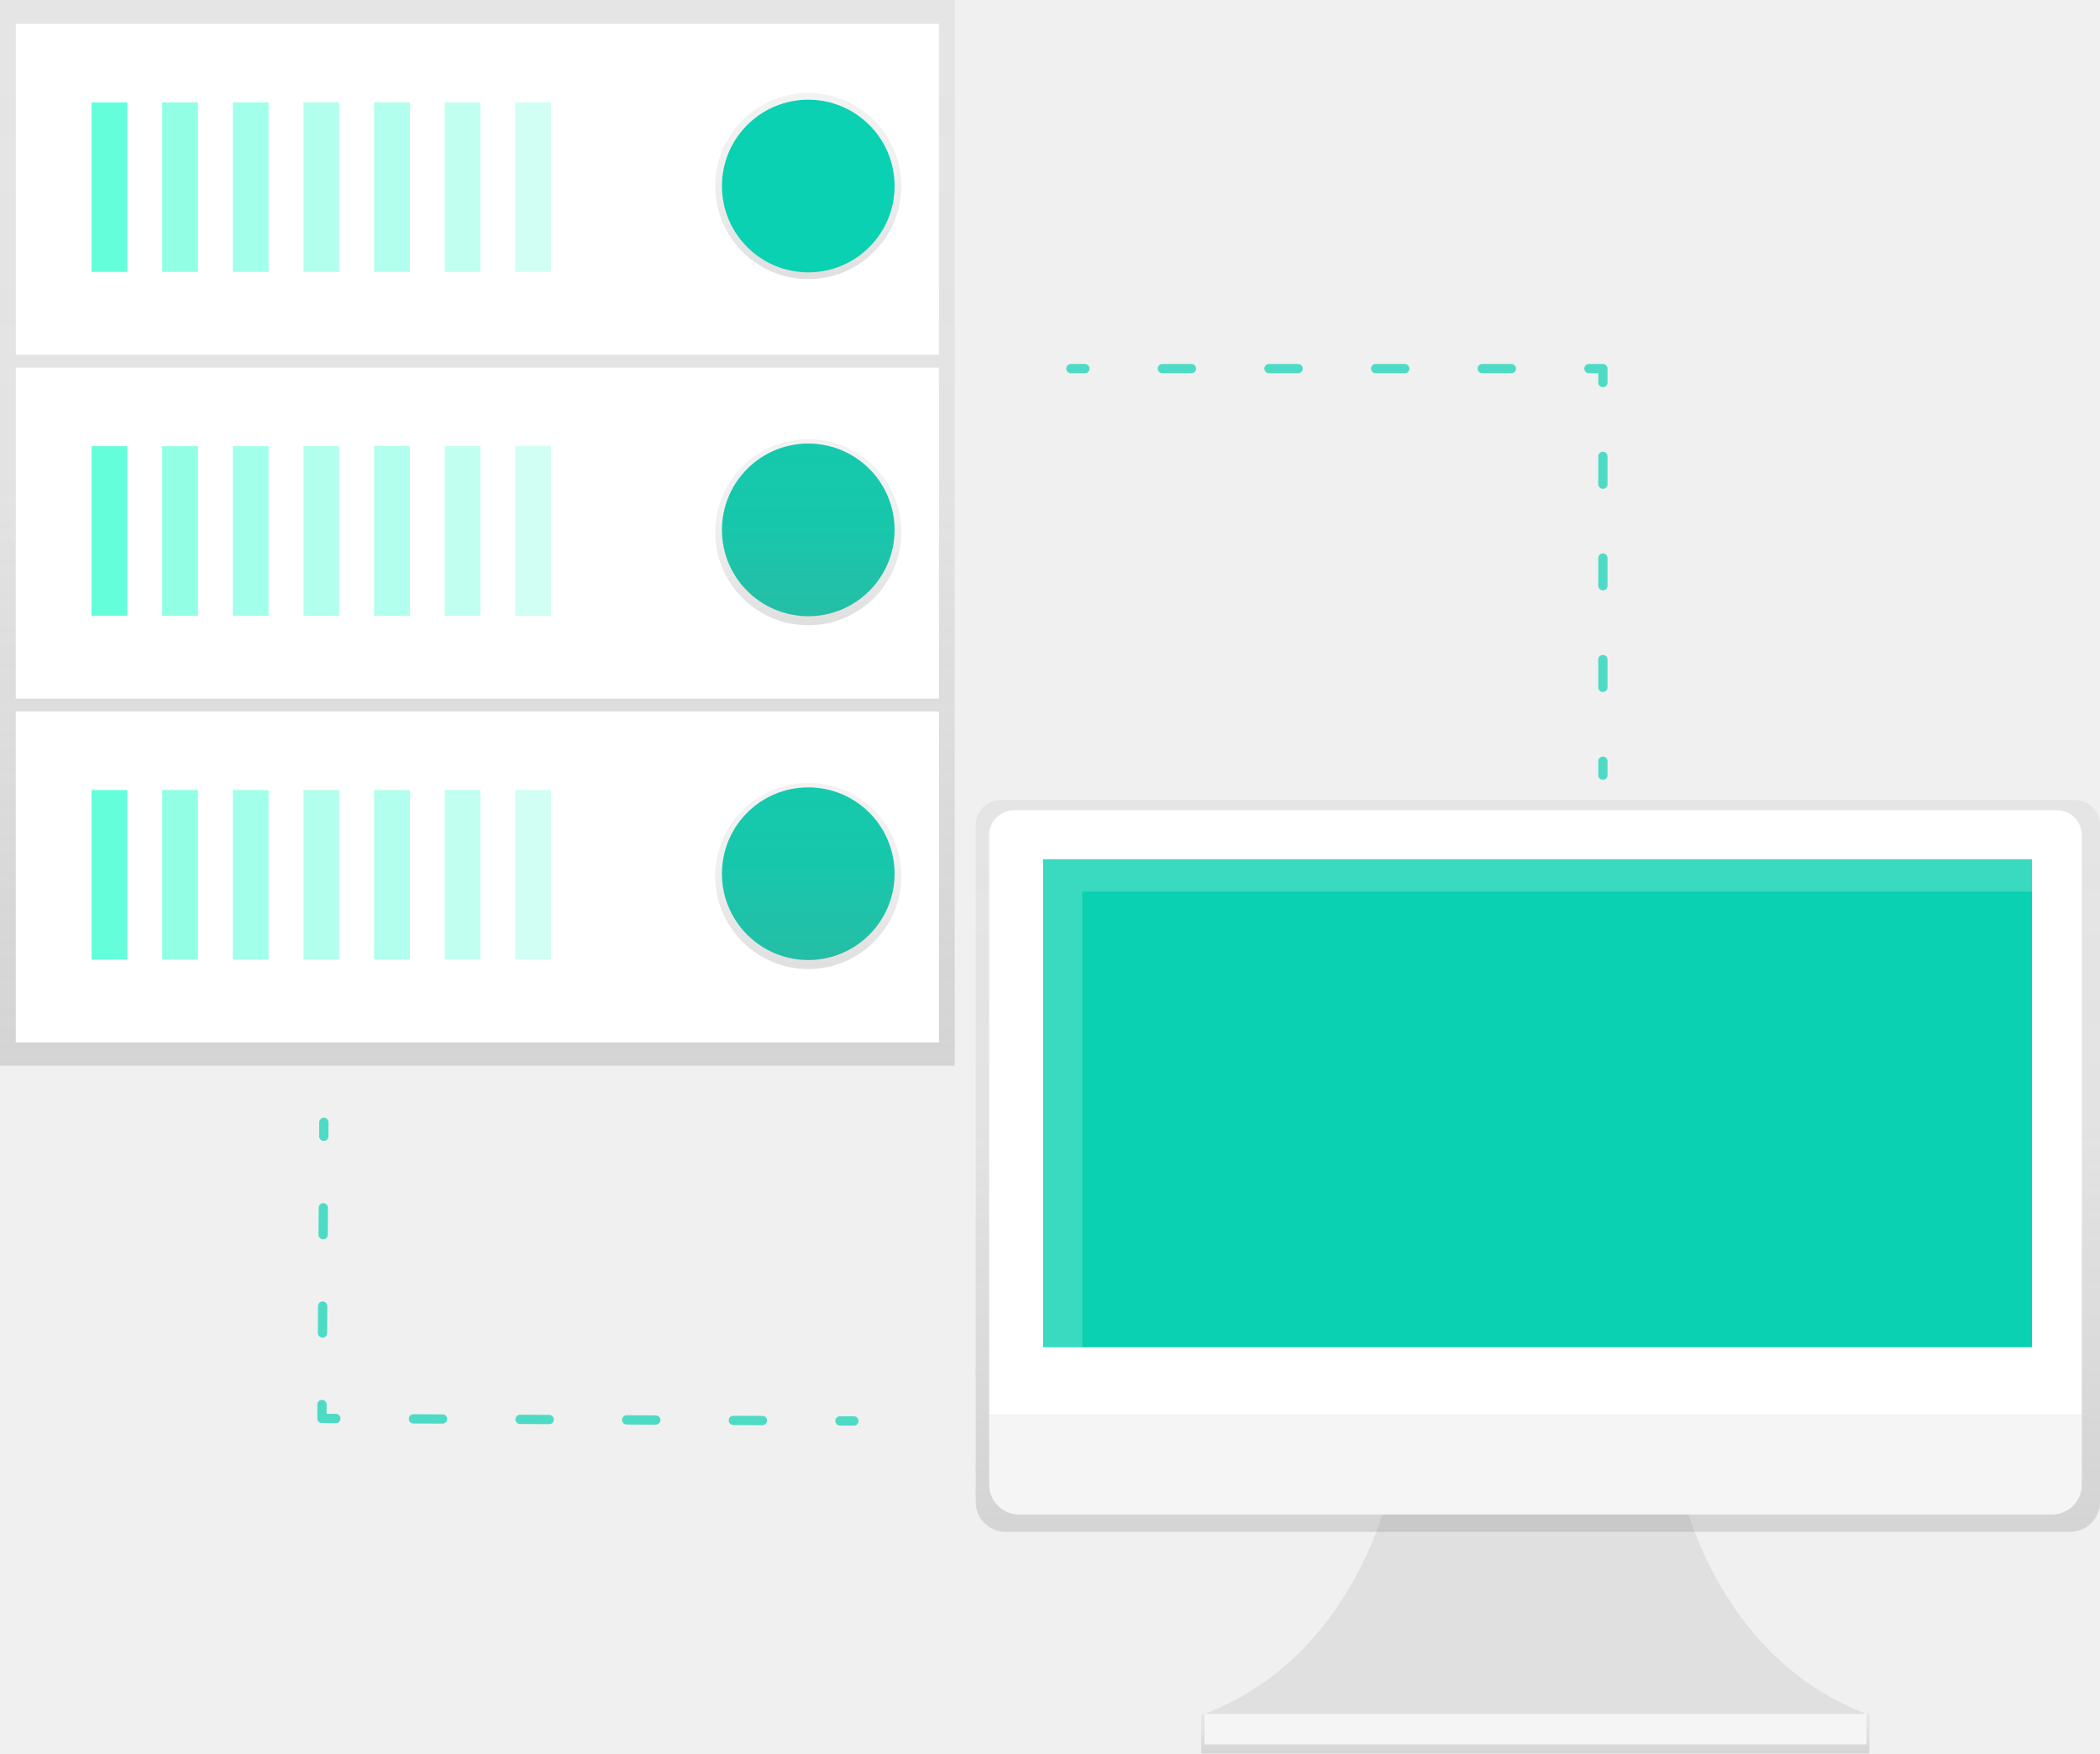
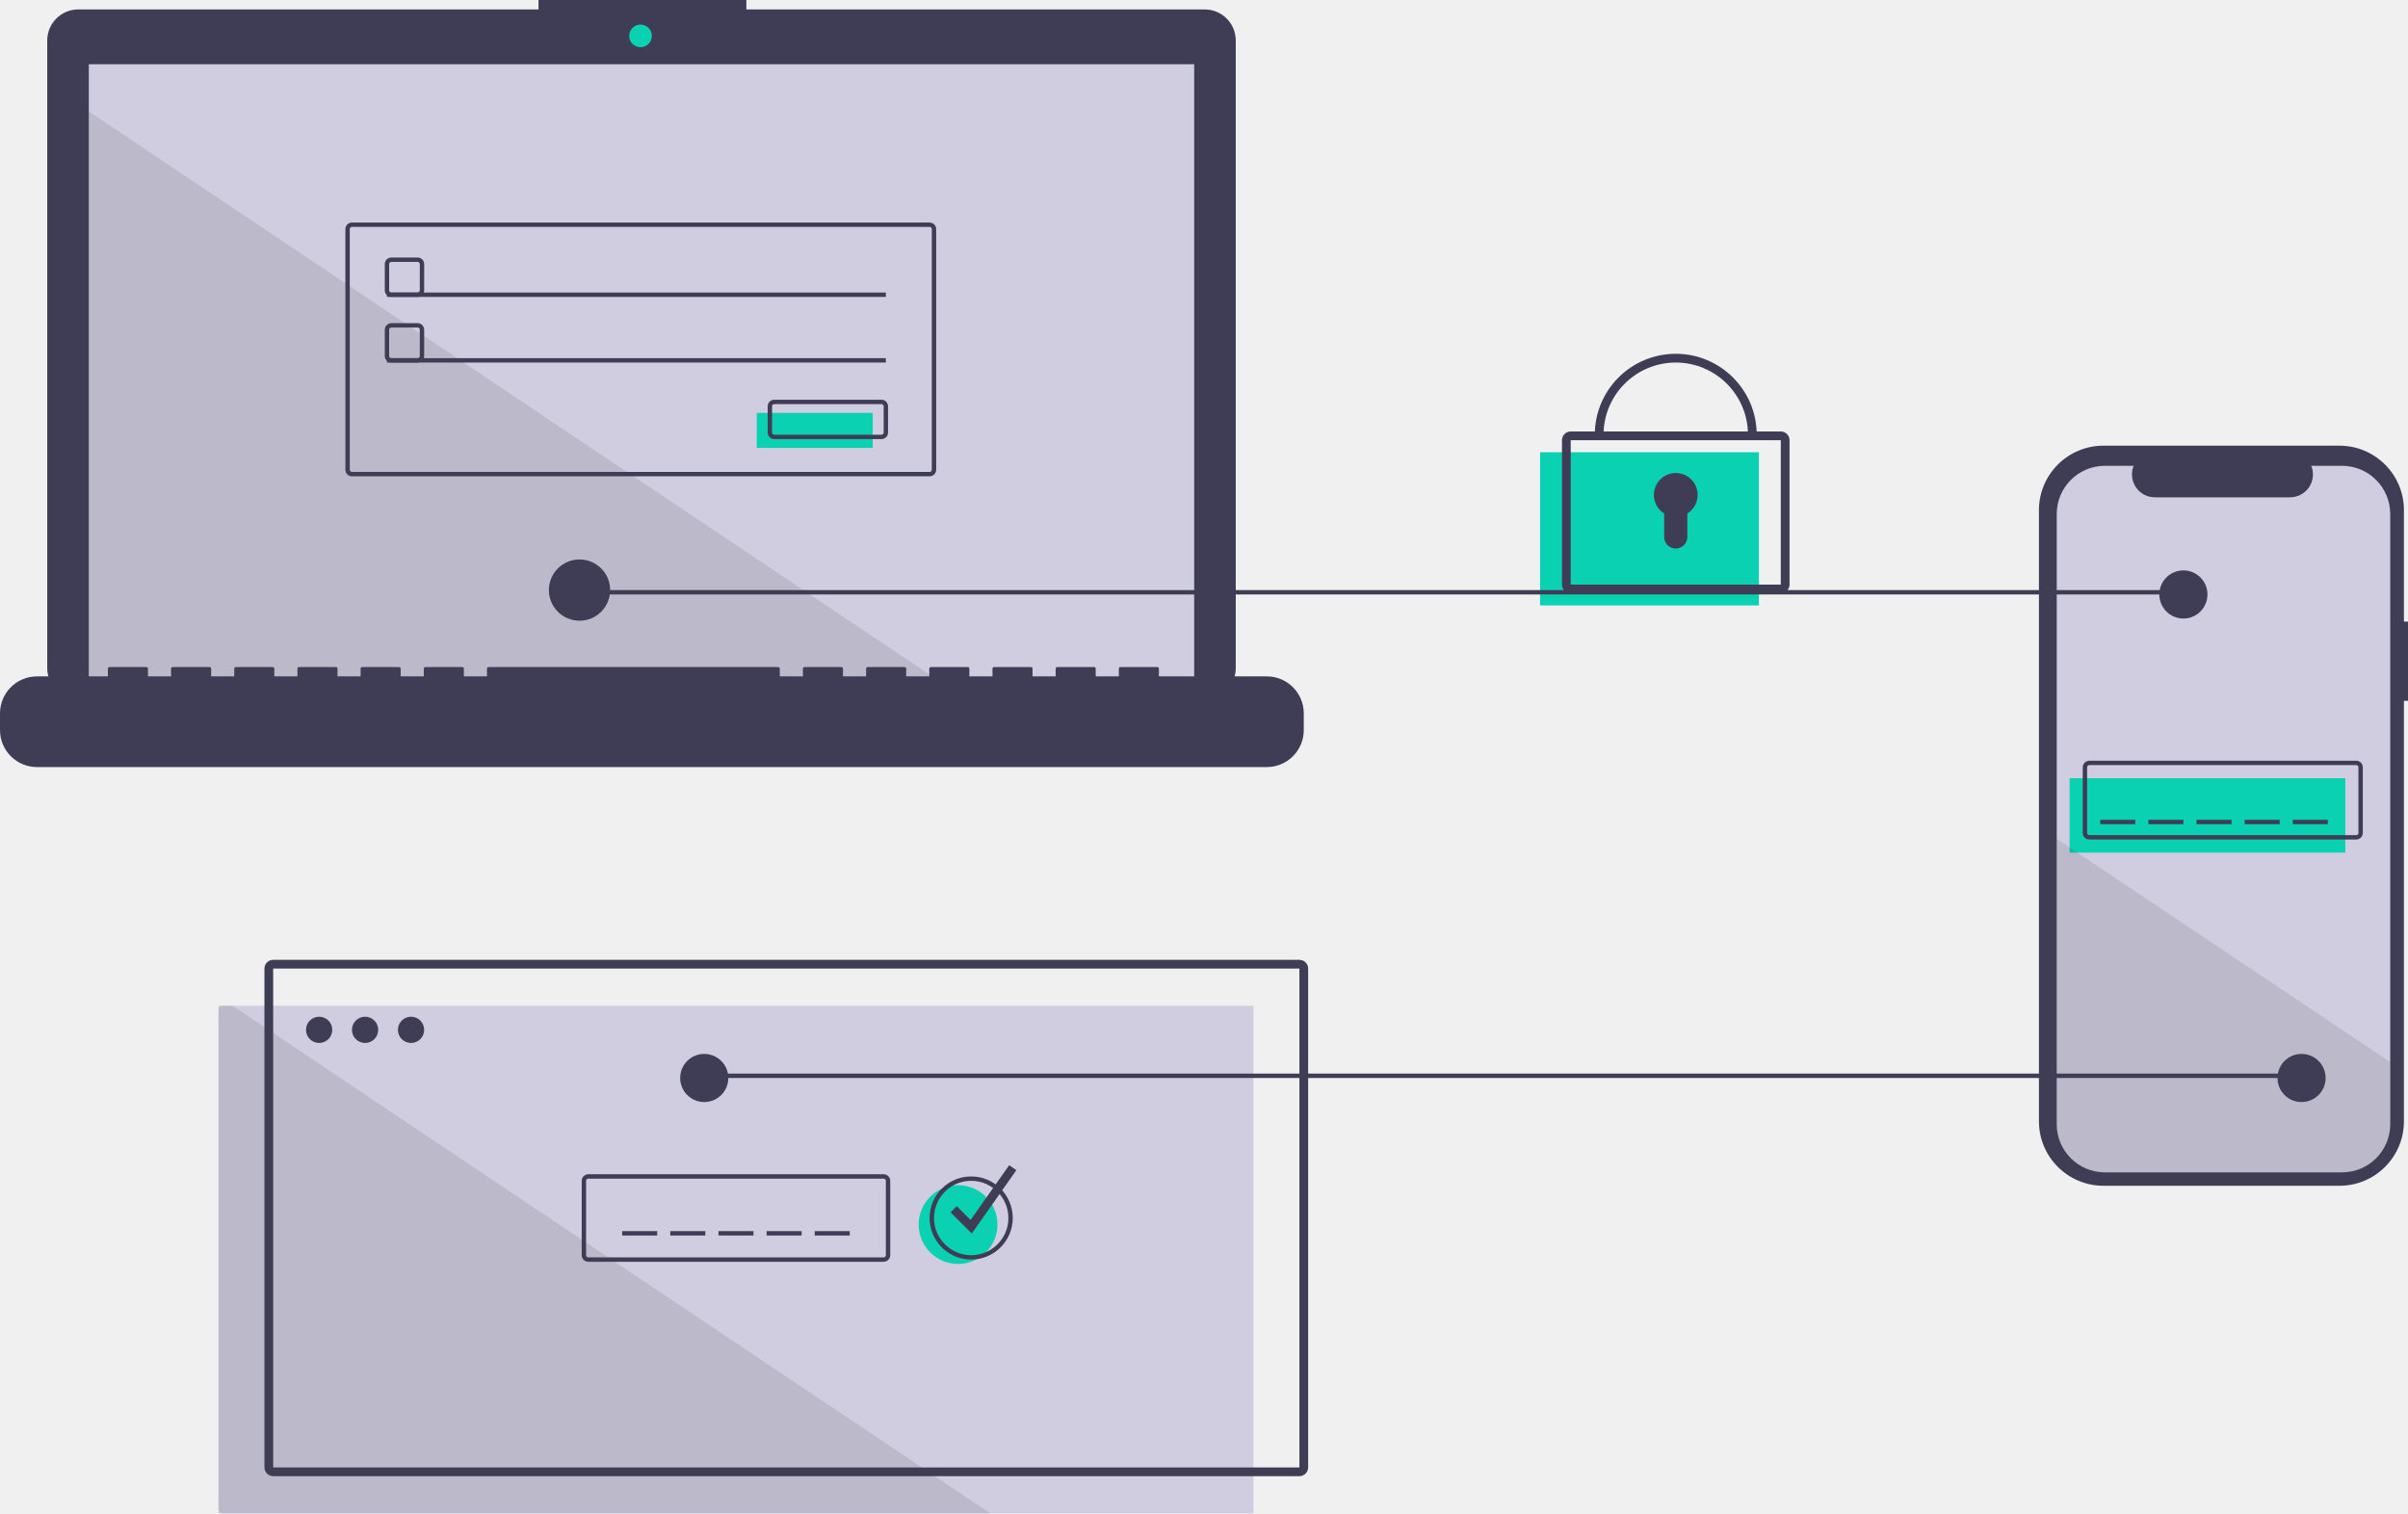
- <svg xmlns="http://www.w3.org/2000/svg" xmlns:xlink="http://www.w3.org/1999/xlink" id="d208afe9-d246-44b1-9723-4e792280c828" data-name="Layer 1" width="904" height="754.77" viewBox="0 0 904 754.77">
-   <defs>
-     <linearGradient id="d0586609-2d1f-4894-831f-bc1bf1cfe805" x1="205.5" y1="458.72" x2="205.5" gradientUnits="userSpaceOnUse">
-       <stop offset="0" stop-color="gray" stop-opacity="0.25" />
-       <stop offset="0.54" stop-color="gray" stop-opacity="0.12" />
-       <stop offset="1" stop-color="gray" stop-opacity="0.1" />
-     </linearGradient>
-     <linearGradient id="dc1a1433-8955-4fce-8d84-3a5c46e8d5cb" x1="347.94" y1="120.14" x2="347.94" y2="40.02" xlink:href="#d0586609-2d1f-4894-831f-bc1bf1cfe805" />
-     <linearGradient id="6583b9bd-7f21-4a55-b428-c52c7257def0" x1="347.94" y1="269.14" x2="347.94" y2="189.02" xlink:href="#d0586609-2d1f-4894-831f-bc1bf1cfe805" />
-     <linearGradient id="d5bb9150-ad00-4040-8c31-39c92932ad3e" x1="347.94" y1="417.14" x2="347.94" y2="337.02" xlink:href="#d0586609-2d1f-4894-831f-bc1bf1cfe805" />
-     <linearGradient id="43ab44a3-beba-4304-ae82-955b08a7fed3" x1="660.91" y1="754.77" x2="660.91" y2="737.77" xlink:href="#d0586609-2d1f-4894-831f-bc1bf1cfe805" />
-     <linearGradient id="e180fe82-c096-4b7f-a7fc-e0d67eafb4b3" x1="810" y1="732" x2="810" y2="417" xlink:href="#d0586609-2d1f-4894-831f-bc1bf1cfe805" />
-   </defs>
-   <rect width="411" height="458.72" fill="url(#d0586609-2d1f-4894-831f-bc1bf1cfe805)" />
-   <rect x="6.79" y="306.27" width="397.41" height="142.46" fill="#fff" />
-   <rect x="39.41" y="340.06" width="15.4" height="73" fill="#64ffda" />
-   <g opacity="0.7">
-     <rect x="69.81" y="340.06" width="15.4" height="73" fill="#64ffda" />
-   </g>
-   <g opacity="0.6">
-     <rect x="100.22" y="340.06" width="15.4" height="73" fill="#64ffda" />
-   </g>
-   <g opacity="0.5">
-     <rect x="130.62" y="340.06" width="15.4" height="73" fill="#64ffda" />
-   </g>
-   <g opacity="0.5">
-     <rect x="161.02" y="340.06" width="15.4" height="73" fill="#64ffda" />
-   </g>
-   <g opacity="0.4">
-     <rect x="191.42" y="340.06" width="15.4" height="73" fill="#64ffda" />
-   </g>
-   <g opacity="0.3">
-     <rect x="221.83" y="340.06" width="15.4" height="73" fill="#64ffda" />
-   </g>
-   <circle cx="347.94" cy="376.09" r="37.16" fill="#09d1b2" />
-   <rect x="6.79" y="158.26" width="397.41" height="142.46" fill="#fff" />
-   <rect x="39.41" y="192.05" width="15.4" height="73" fill="#64ffda" />
-   <g opacity="0.7">
-     <rect x="69.81" y="192.05" width="15.4" height="73" fill="#64ffda" />
-   </g>
-   <g opacity="0.6">
-     <rect x="100.22" y="192.05" width="15.4" height="73" fill="#64ffda" />
-   </g>
-   <g opacity="0.5">
-     <rect x="130.62" y="192.05" width="15.4" height="73" fill="#64ffda" />
-   </g>
-   <g opacity="0.5">
-     <rect x="161.02" y="192.05" width="15.4" height="73" fill="#64ffda" />
-   </g>
-   <g opacity="0.4">
-     <rect x="191.42" y="192.05" width="15.4" height="73" fill="#64ffda" />
-   </g>
-   <g opacity="0.3">
-     <rect x="221.83" y="192.05" width="15.4" height="73" fill="#64ffda" />
-   </g>
-   <circle cx="347.94" cy="228.09" r="37.16" fill="#09d1b2" />
-   <rect x="6.79" y="10.25" width="397.41" height="142.46" fill="#fff" />
-   <rect x="39.41" y="44.05" width="15.4" height="73" fill="#64ffda" />
-   <g opacity="0.7">
-     <rect x="69.81" y="44.05" width="15.4" height="73" fill="#64ffda" />
-   </g>
-   <g opacity="0.6">
-     <rect x="100.22" y="44.05" width="15.4" height="73" fill="#64ffda" />
-   </g>
-   <g opacity="0.5">
-     <rect x="130.62" y="44.05" width="15.4" height="73" fill="#64ffda" />
-   </g>
-   <g opacity="0.5">
-     <rect x="161.02" y="44.05" width="15.4" height="73" fill="#64ffda" />
-   </g>
-   <g opacity="0.4">
-     <rect x="191.42" y="44.05" width="15.4" height="73" fill="#64ffda" />
-   </g>
-   <g opacity="0.3">
-     <rect x="221.83" y="44.05" width="15.4" height="73" fill="#64ffda" />
-   </g>
-   <circle cx="347.94" cy="80.08" r="40.06" fill="url(#dc1a1433-8955-4fce-8d84-3a5c46e8d5cb)" />
-   <circle cx="347.94" cy="229.08" r="40.06" fill="url(#6583b9bd-7f21-4a55-b428-c52c7257def0)" />
-   <circle cx="347.94" cy="377.08" r="40.06" fill="url(#d5bb9150-ad00-4040-8c31-39c92932ad3e)" />
-   <circle cx="347.94" cy="80.08" r="37.16" fill="#09d1b2" />
-   <g opacity="0.7">
-     <line x1="461" y1="158.67" x2="467" y2="158.67" fill="none" stroke="#09d1b2" stroke-linecap="round" stroke-linejoin="round" stroke-width="4" />
-     <line x1="500.38" y1="158.67" x2="667.31" y2="158.67" fill="none" stroke="#09d1b2" stroke-linecap="round" stroke-linejoin="round" stroke-width="4" stroke-dasharray="12.52 33.38" />
-     <polyline points="684 158.67 690 158.67 690 164.67" fill="none" stroke="#09d1b2" stroke-linecap="round" stroke-linejoin="round" stroke-width="4" />
-     <line x1="690" y1="196.48" x2="690" y2="311.77" fill="none" stroke="#09d1b2" stroke-linecap="round" stroke-linejoin="round" stroke-width="4" stroke-dasharray="11.93 31.8" />
-     <line x1="690" y1="327.67" x2="690" y2="333.67" fill="none" stroke="#09d1b2" stroke-linecap="round" stroke-linejoin="round" stroke-width="4" />
-   </g>
-   <g opacity="0.7">
-     <line x1="367.58" y1="611.67" x2="361.58" y2="611.64" fill="none" stroke="#09d1b2" stroke-linecap="round" stroke-linejoin="round" stroke-width="4" />
-     <line x1="328.2" y1="611.48" x2="161.28" y2="610.68" fill="none" stroke="#09d1b2" stroke-linecap="round" stroke-linejoin="round" stroke-width="4" stroke-dasharray="12.52 33.38" />
-     <polyline points="144.58 610.61 138.58 610.58 138.62 604.58" fill="none" stroke="#09d1b2" stroke-linecap="round" stroke-linejoin="round" stroke-width="4" />
-     <line x1="138.82" y1="573.79" x2="139.28" y2="504.52" fill="none" stroke="#09d1b2" stroke-linecap="round" stroke-linejoin="round" stroke-width="4" stroke-dasharray="11.55 30.79" />
-     <line x1="139.38" y1="489.12" x2="139.42" y2="483.12" fill="none" stroke="#09d1b2" stroke-linecap="round" stroke-linejoin="round" stroke-width="4" />
-   </g>
-   <path d="M869.21,703.08s11.92,80.48,82.27,107.31h-285c70.35-26.83,82.27-107.31,82.27-107.31Z" transform="translate(-148 -72.62)" fill="#e0e0e0" />
-   <rect x="517.09" y="737.77" width="287.65" height="17" fill="url(#43ab44a3-beba-4304-ae82-955b08a7fed3)" />
-   <rect x="518.52" y="737.77" width="284.96" height="13.12" fill="#f5f5f5" />
-   <path d="M1041.25,417H578.75A10.75,10.75,0,0,0,568,427.75V719.14A12.86,12.86,0,0,0,580.86,732h458.28A12.86,12.86,0,0,0,1052,719.14V427.75A10.75,10.75,0,0,0,1041.25,417Z" transform="translate(-148 -72.62)" fill="url(#e180fe82-c096-4b7f-a7fc-e0d67eafb4b3)" />
-   <path d="M436.57,348.78H885.43a10.75,10.75,0,0,1,10.75,10.75V609a0,0,0,0,1,0,0H425.82a0,0,0,0,1,0,0V359.54A10.75,10.75,0,0,1,436.57,348.78Z" fill="#fff" />
-   <path d="M1031.32,724.54H586.68a12.86,12.86,0,0,1-12.86-12.86V681.62h470.36v30.06A12.86,12.86,0,0,1,1031.32,724.54Z" transform="translate(-148 -72.62)" fill="#f5f5f5" />
-   <rect x="449.07" y="369.86" width="425.65" height="210.06" fill="#09d1b2" />
-   <polygon points="465.91 383.8 874.99 383.8 874.99 369.79 449.34 369.79 449.34 579.85 465.91 579.85 465.91 383.8" fill="#fff" opacity="0.2" />
+ <svg xmlns="http://www.w3.org/2000/svg" id="a3a44bd2-1d5c-46a0-ab88-fbd2ff893ca0" data-name="Layer 1" width="1100.501" height="691.707" viewBox="0 0 1100.501 691.707">
+   <path d="M1150.25,388.237h-1.859V337.322a29.468,29.468,0,0,0-29.469-29.469H1011.052a29.468,29.468,0,0,0-29.469,29.469V616.648a29.469,29.469,0,0,0,29.469,29.469h107.871a29.469,29.469,0,0,0,29.469-29.469V424.48h1.859Z" transform="translate(-49.74968 -104.1466)" fill="#3f3d56" />
+   <path d="M1142.121,339.053v278.92a22.011,22.011,0,0,1-22.01,22.01h-108.39a22.002,22.002,0,0,1-22-22.01v-278.92a22,22,0,0,1,22-22h13.15a10.461,10.461,0,0,0,9.68,14.4h61.8a10.44,10.44,0,0,0,9.68-14.4H1120.111A22.009,22.009,0,0,1,1142.121,339.053Z" transform="translate(-49.74968 -104.1466)" fill="#d0cde1" />
+   <rect x="945.851" y="355.707" width="126" height="34" fill="#09d1b2" />
+   <path d="M1126.601,487.853h-122a3.003,3.003,0,0,1-3-3v-30a3.003,3.003,0,0,1,3-3h122a3.003,3.003,0,0,1,3,3v30A3.003,3.003,0,0,1,1126.601,487.853Zm-122-34a1.001,1.001,0,0,0-1,1v30a1.001,1.001,0,0,0,1,1h122a1.001,1.001,0,0,0,1-1v-30a1.001,1.001,0,0,0-1-1Z" transform="translate(-49.74968 -104.1466)" fill="#3f3d56" />
+   <rect x="959.851" y="374.707" width="16" height="2" fill="#3f3d56" />
+   <rect x="981.851" y="374.707" width="16" height="2" fill="#3f3d56" />
+   <rect x="1003.851" y="374.707" width="16" height="2" fill="#3f3d56" />
+   <rect x="1025.851" y="374.707" width="16" height="2" fill="#3f3d56" />
+   <rect x="1047.851" y="374.707" width="16" height="2" fill="#3f3d56" />
+   <path d="M1142.121,589.613v28.36a22.011,22.011,0,0,1-22.01,22.01h-108.39a22.002,22.002,0,0,1-22-22.01v-130.46Z" transform="translate(-49.74968 -104.1466)" opacity="0.1" />
+   <rect x="99.851" y="459.707" width="473" height="232" fill="#d0cde1" />
+   <path d="M502.351,795.853H151.601a2.006,2.006,0,0,1-2-2v-228a2.006,2.006,0,0,1,2-2h4.44Z" transform="translate(-49.74968 -104.1466)" opacity="0.1" />
+   <rect x="318.851" y="490.707" width="733" height="2" fill="#3f3d56" />
+   <path d="M600.343,108.464H390.853v-4.318H295.862v4.318H85.509a14.17,14.17,0,0,0-14.17,14.17V409.491a14.17,14.17,0,0,0,14.17,14.17H600.343a14.17,14.17,0,0,0,14.17-14.17V122.635A14.17,14.17,0,0,0,600.343,108.464Z" transform="translate(-49.74968 -104.1466)" fill="#3f3d56" />
+   <rect x="40.591" y="29.357" width="505.17" height="284.98" fill="#d0cde1" />
+   <circle cx="292.744" cy="16.407" r="5.181" fill="#09d1b2" />
+   <path d="M240.601,239.853h-12a3.003,3.003,0,0,1-3-3v-12a3.003,3.003,0,0,1,3-3h12a3.003,3.003,0,0,1,3,3v12A3.003,3.003,0,0,1,240.601,239.853Zm-12-16a1.001,1.001,0,0,0-1,1v12a1.001,1.001,0,0,0,1,1h12a1.001,1.001,0,0,0,1-1v-12a1.001,1.001,0,0,0-1-1Z" transform="translate(-49.74968 -104.1466)" fill="#3f3d56" />
+   <rect x="176.851" y="133.707" width="228" height="2" fill="#3f3d56" />
+   <rect x="345.851" y="188.707" width="53" height="16" fill="#09d1b2" />
+   <path d="M452.601,304.853h-49a3.003,3.003,0,0,1-3-3v-12a3.003,3.003,0,0,1,3-3h49a3.003,3.003,0,0,1,3,3v12A3.003,3.003,0,0,1,452.601,304.853Zm-49-16a1.001,1.001,0,0,0-1,1v12a1.001,1.001,0,0,0,1,1h49a1.001,1.001,0,0,0,1-1v-12a1.001,1.001,0,0,0-1-1Z" transform="translate(-49.74968 -104.1466)" fill="#3f3d56" />
+   <rect x="703.851" y="206.707" width="100" height="70" fill="#09d1b2" />
+   <path d="M863.601,375.353h-96a4.004,4.004,0,0,1-4-4v-66a4.004,4.004,0,0,1,4-4h96a4.004,4.004,0,0,1,4,4v66A4.004,4.004,0,0,1,863.601,375.353Zm-96-70v66H863.604l-.003-66Z" transform="translate(-49.74968 -104.1466)" fill="#3f3d56" />
+   <path d="M852.601,302.853h-4a33,33,0,1,0-66,0h-4a37,37,0,1,1,74,0Z" transform="translate(-49.74968 -104.1466)" fill="#3f3d56" />
+   <path d="M825.601,330.353a10,10,0,1,0-15.294,8.473V349.559a5.294,5.294,0,0,0,5.294,5.294h0a5.294,5.294,0,0,0,5.294-5.294V338.826A9.983,9.983,0,0,0,825.601,330.353Z" transform="translate(-49.74968 -104.1466)" fill="#3f3d56" />
+   <rect x="284.351" y="562.707" width="16" height="2" fill="#3f3d56" />
+   <rect x="306.351" y="562.707" width="16" height="2" fill="#3f3d56" />
+   <rect x="328.351" y="562.707" width="16" height="2" fill="#3f3d56" />
+   <rect x="350.351" y="562.707" width="16" height="2" fill="#3f3d56" />
+   <rect x="372.351" y="562.707" width="16" height="2" fill="#3f3d56" />
+   <path d="M643.601,778.854H174.601a4.004,4.004,0,0,1-4-4v-228a4.004,4.004,0,0,1,4-4H643.601a4.004,4.004,0,0,1,4,4v228A4.004,4.004,0,0,1,643.601,778.854Zm-469-232v228H643.604l-.003-228Z" transform="translate(-49.74968 -104.1466)" fill="#3f3d56" />
+   <circle cx="145.851" cy="470.707" r="6" fill="#3f3d56" />
+   <circle cx="166.851" cy="470.707" r="6" fill="#3f3d56" />
+   <circle cx="187.851" cy="470.707" r="6" fill="#3f3d56" />
+   <path d="M453.601,680.853h-135a3.003,3.003,0,0,1-3-3v-34a3.003,3.003,0,0,1,3-3h135a3.003,3.003,0,0,1,3,3v34A3.003,3.003,0,0,1,453.601,680.853Zm-135-38a1.001,1.001,0,0,0-1,1v34a1.001,1.001,0,0,0,1,1h135a1.001,1.001,0,0,0,1-1v-34a1.001,1.001,0,0,0-1-1Z" transform="translate(-49.74968 -104.1466)" fill="#3f3d56" />
+   <circle cx="437.851" cy="559.707" r="18" fill="#09d1b2" />
+   <path d="M493.601,679.853a19,19,0,1,1,19-19A19.022,19.022,0,0,1,493.601,679.853Zm0-36a17,17,0,1,0,17,17A17.019,17.019,0,0,0,493.601,643.853Z" transform="translate(-49.74968 -104.1466)" fill="#3f3d56" />
+   <polygon points="444.118 563.803 434.437 554.121 437.265 551.293 443.584 557.611 461.216 532.555 464.487 534.858 444.118 563.803" fill="#3f3d56" />
+   <polygon points="433.761 314.337 40.591 314.337 40.591 50.947 433.761 314.337" opacity="0.1" />
+   <path d="M628.697,413.298H579.395v-3.552a.704.704,0,0,0-.704-.704H561.787a.704.704,0,0,0-.704.704v3.552H550.518v-3.552a.704.704,0,0,0-.704-.704H532.91a.704.704,0,0,0-.704.704v3.552H521.641v-3.552a.704.704,0,0,0-.704-.704H504.033a.704.704,0,0,0-.704.704v3.552H492.764v-3.552a.704.704,0,0,0-.704-.704H475.157a.704.704,0,0,0-.704.704v3.552H463.887v-3.552a.704.704,0,0,0-.704-.704H446.28a.704.704,0,0,0-.704.704v3.552H435.01v-3.552a.704.704,0,0,0-.704-.704H417.403a.704.704,0,0,0-.704.704v3.552H406.134v-3.552a.704.704,0,0,0-.704-.704H273.018a.704.704,0,0,0-.704.704v3.552H261.749v-3.552a.704.704,0,0,0-.704-.704H244.141a.704.704,0,0,0-.704.704v3.552H232.872v-3.552a.704.704,0,0,0-.704-.704H215.264a.704.704,0,0,0-.704.704v3.552H203.995v-3.552a.704.704,0,0,0-.704-.704H186.387a.704.704,0,0,0-.704.704v3.552H175.118v-3.552a.704.704,0,0,0-.704-.704H157.51a.704.704,0,0,0-.704.704v3.552H146.241v-3.552a.704.704,0,0,0-.704-.704H128.633a.704.704,0,0,0-.704.704v3.552H117.364v-3.552a.704.704,0,0,0-.704-.704H99.756a.704.704,0,0,0-.704.704v3.552H66.653A16.904,16.904,0,0,0,49.75,430.202v7.643a16.904,16.904,0,0,0,16.904,16.904H628.697A16.904,16.904,0,0,0,645.601,437.845V430.202A16.904,16.904,0,0,0,628.697,413.298Z" transform="translate(-49.74968 -104.1466)" fill="#3f3d56" />
+   <path d="M474.601,321.853h-264a3.003,3.003,0,0,1-3-3v-110a3.003,3.003,0,0,1,3-3h264a3.003,3.003,0,0,1,3,3v110A3.003,3.003,0,0,1,474.601,321.853Zm-264-114a1.001,1.001,0,0,0-1,1v110a1.001,1.001,0,0,0,1,1h264a1.001,1.001,0,0,0,1-1v-110a1.001,1.001,0,0,0-1-1Z" transform="translate(-49.74968 -104.1466)" fill="#3f3d56" />
+   <path d="M240.601,269.853h-12a3.003,3.003,0,0,1-3-3v-12a3.003,3.003,0,0,1,3-3h12a3.003,3.003,0,0,1,3,3v12A3.003,3.003,0,0,1,240.601,269.853Zm-12-16a1.001,1.001,0,0,0-1,1v12a1.001,1.001,0,0,0,1,1h12a1.001,1.001,0,0,0,1-1v-12a1.001,1.001,0,0,0-1-1Z" transform="translate(-49.74968 -104.1466)" fill="#3f3d56" />
+   <rect x="176.851" y="163.707" width="228" height="2" fill="#3f3d56" />
+   <rect x="264.851" y="269.707" width="733" height="2" fill="#3f3d56" />
+   <circle cx="264.851" cy="269.707" r="14" fill="#3f3d56" />
+   <circle cx="997.851" cy="271.707" r="11" fill="#3f3d56" />
+   <circle cx="1051.851" cy="492.707" r="11" fill="#3f3d56" />
+   <circle cx="321.851" cy="492.707" r="11" fill="#3f3d56" />
</svg>
